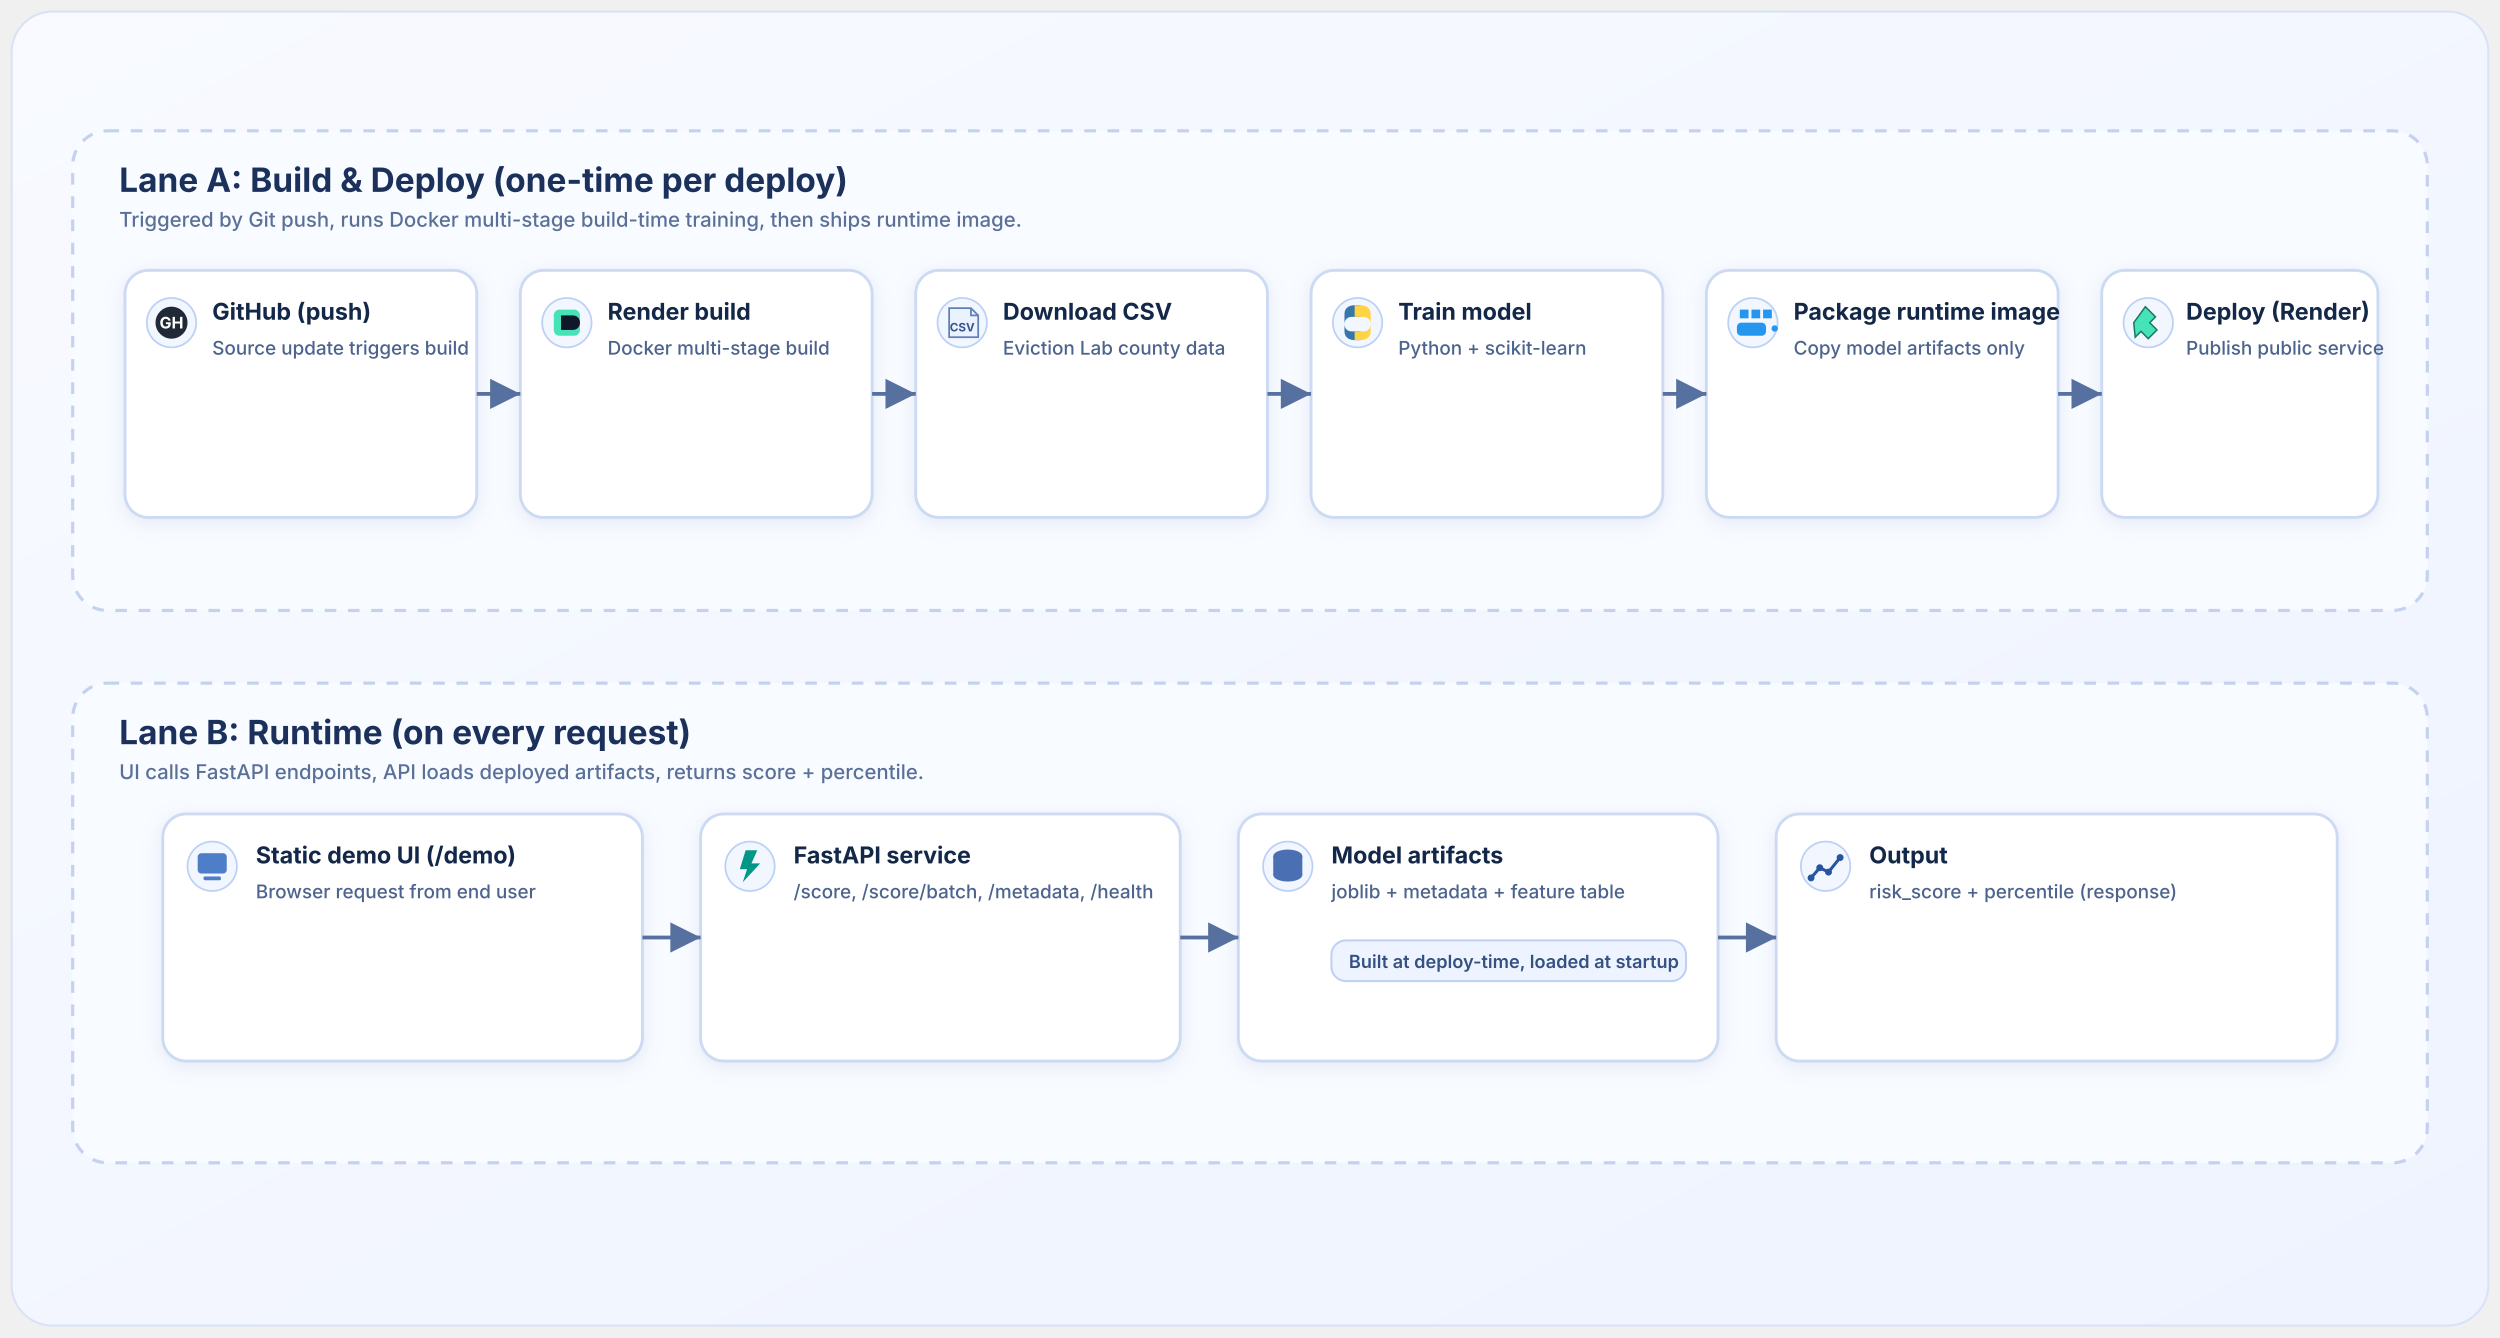
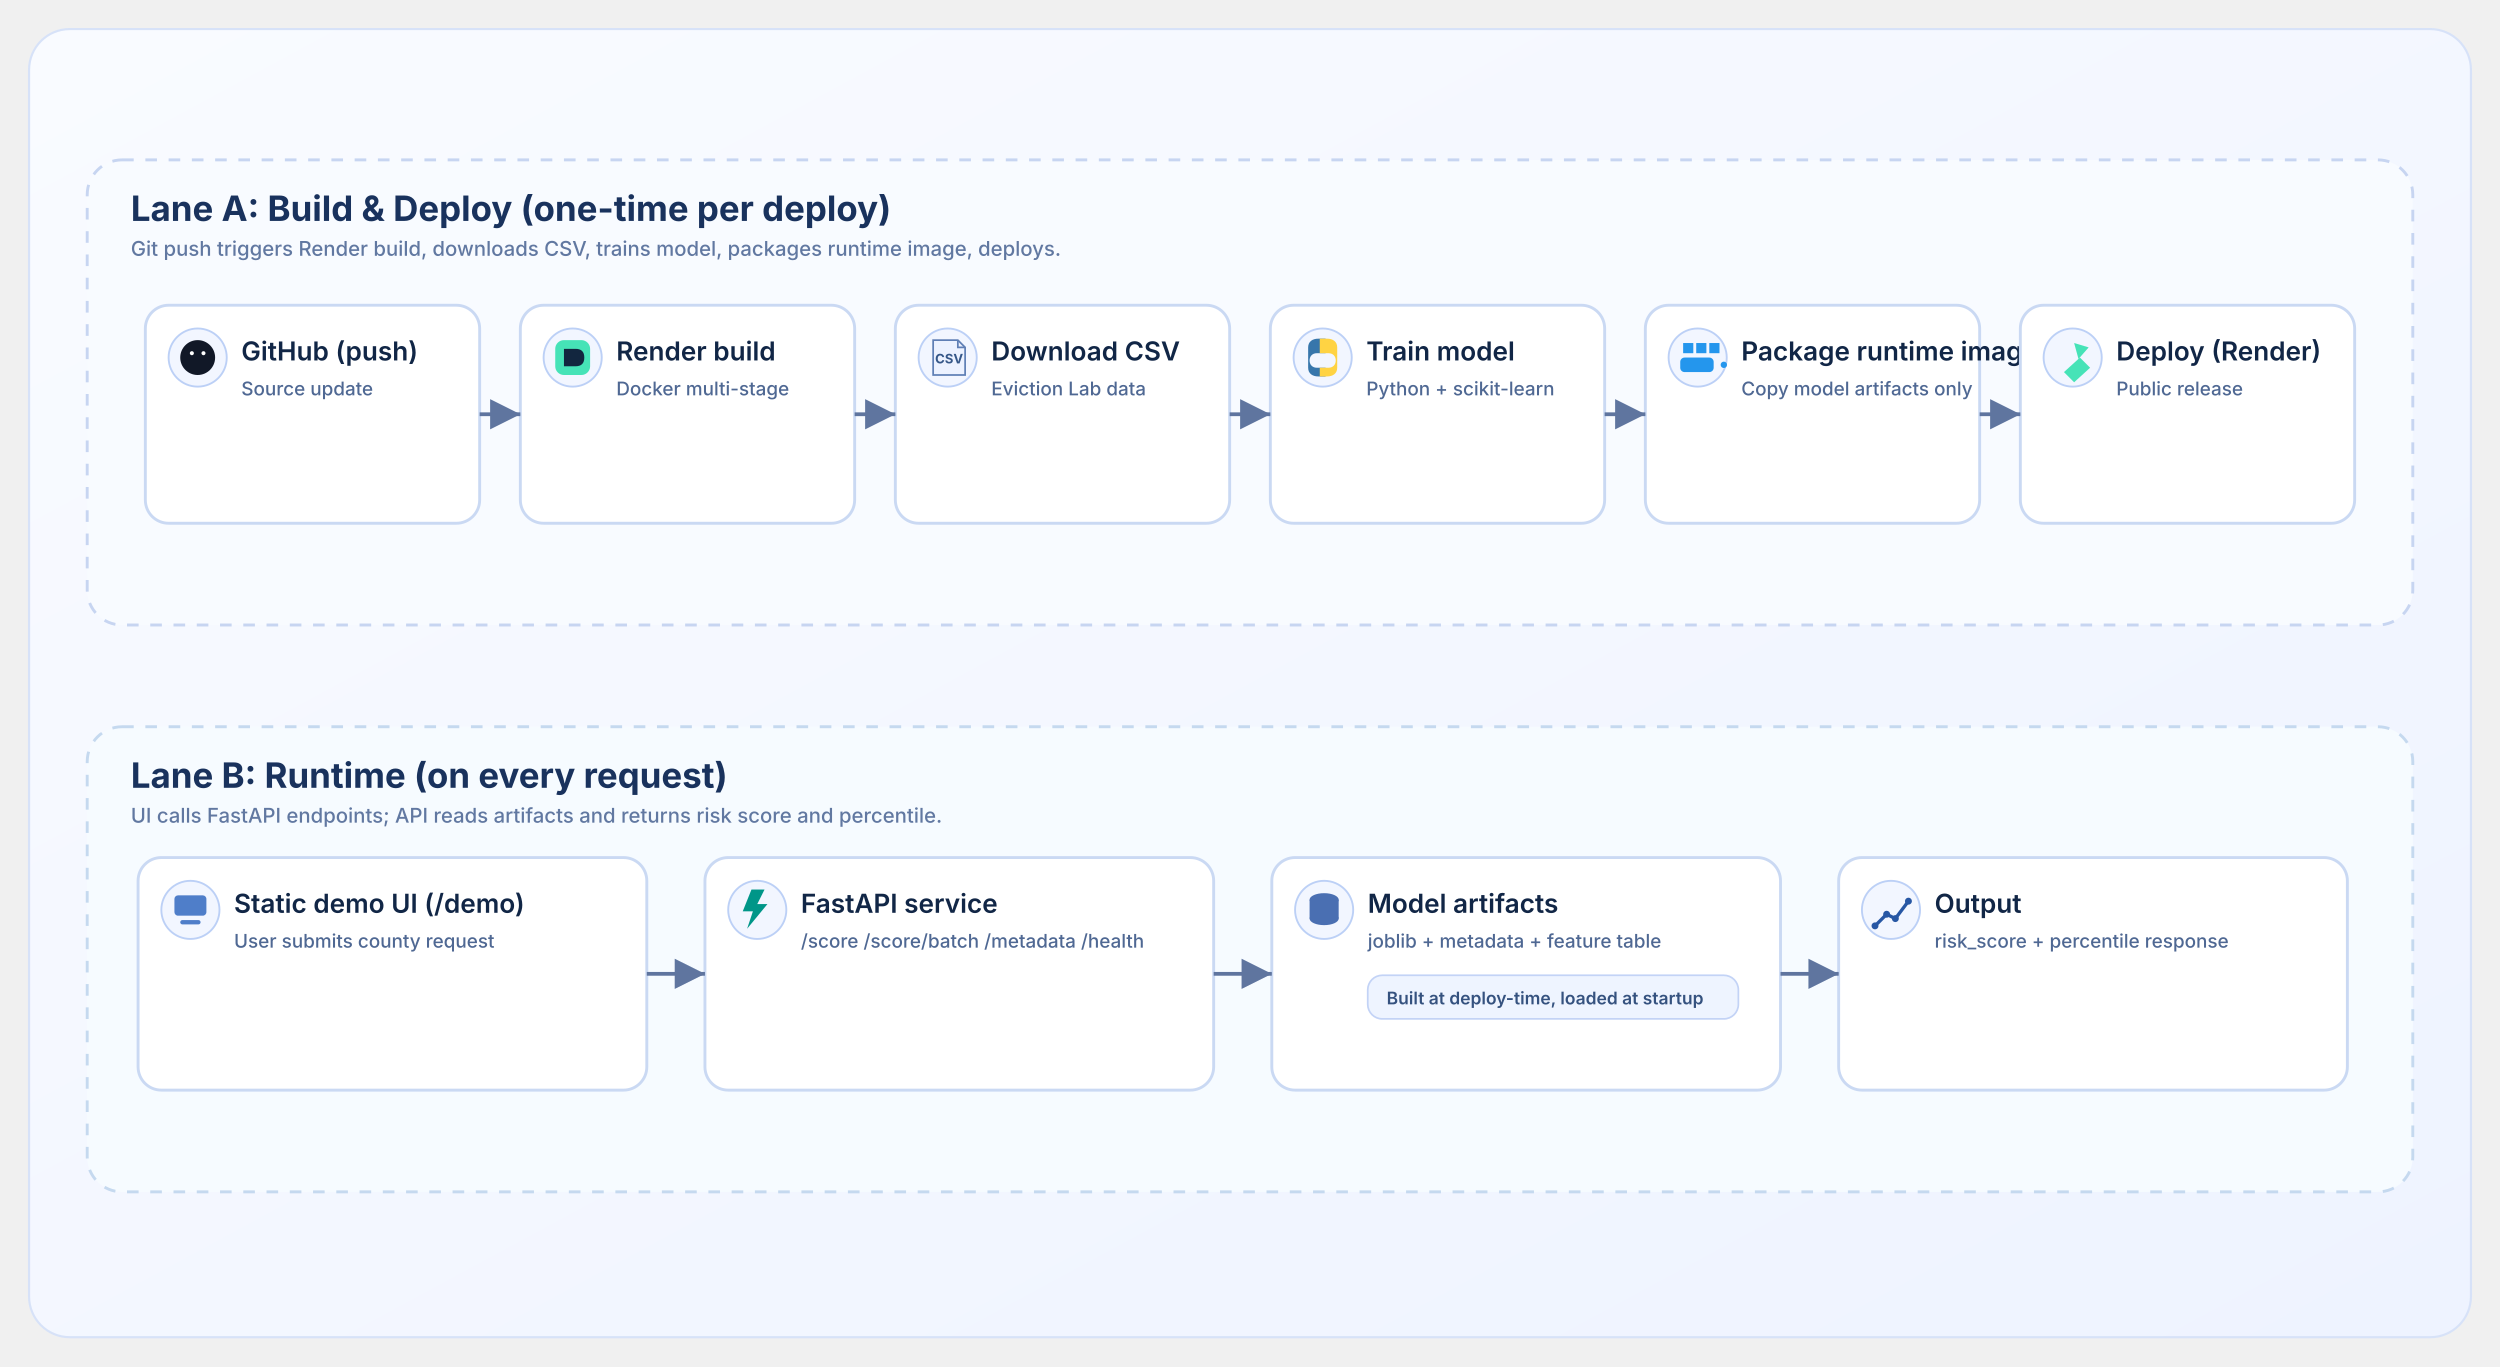
- <svg xmlns="http://www.w3.org/2000/svg" viewBox="0 0 1720 920" role="img" aria-labelledby="title desc">
+ <svg xmlns="http://www.w3.org/2000/svg" viewBox="0 0 1720 940" role="img" aria-labelledby="title desc">
  <defs>
-     <linearGradient id="canvasBg" x1="0" y1="0" x2="1" y2="1">
-       <stop offset="0%" stop-color="#f8faff" />
+     <linearGradient id="surface" x1="0" y1="0" x2="1" y2="1">
+       <stop offset="0%" stop-color="#f9fbff" />
      <stop offset="100%" stop-color="#eef3ff" />
    </linearGradient>
-     <filter id="cardShadow" x="-20%" y="-20%" width="140%" height="160%">
-       <feDropShadow dx="0" dy="3" stdDeviation="6" flood-color="#a8b8dd" flood-opacity="0.25" />
-     </filter>
    <marker id="arrow" markerWidth="10" markerHeight="10" refX="8" refY="4" orient="auto" markerUnits="strokeWidth">
-       <path d="M0,0 L8,4 L0,8 z" fill="#56709f" />
+       <path d="M0,0 L8,4 L0,8 z" fill="#5f759f" />
    </marker>
    <style>
-       .lane-box {
+       .frame {
+         fill: url(#surface);
+         stroke: #d7e2f8;
+         stroke-width: 1.5;
+       }
+       .lane-a {
        fill: #f8fbff;
-         stroke: #c4d2ef;
-         stroke-width: 2.2;
+         stroke: #c7d5f1;
+         stroke-width: 2;
        stroke-dasharray: 8 8;
-         rx: 24;
+       }
+       .lane-b {
+         fill: #f6fbff;
+         stroke: #c5d9ef;
+         stroke-width: 2;
+         stroke-dasharray: 8 8;
+       }
+       .lane-title {
+         font: 700 24px Inter, Arial, sans-serif;
+         fill: #19325d;
+       }
+       .lane-sub {
+         font: 500 14px Inter, Arial, sans-serif;
+         fill: #6178a1;
      }
      .node {
        fill: #ffffff;
-         stroke: #cddaf3;
+         stroke: #cad9f3;
        stroke-width: 2;
-         rx: 16;
-         filter: url(#cardShadow);
-       }
-       .lane-title {
-         font: 700 23px Inter, Arial, sans-serif;
-         fill: #1b315b;
-       }
-       .lane-sub {
-         font: 500 14px Inter, Arial, sans-serif;
-         fill: #5a7098;
      }
      .node-title {
-         font: 650 16px Inter, Arial, sans-serif;
-         fill: #132748;
+         font: 640 18px Inter, Arial, sans-serif;
+         fill: #112646;
      }
      .node-sub {
        font: 500 13px Inter, Arial, sans-serif;
-         fill: #4b638d;
+         fill: #4f6893;
      }
      .arrow {
        fill: none;
-         stroke: #56709f;
+         stroke: #5f759f;
        stroke-width: 2.6;
        marker-end: url(#arrow);
      }
+       .icon-ring {
+         fill: #f2f6ff;
+         stroke: #bcd0f6;
+         stroke-width: 1.3;
+       }
      .chip {
        fill: #eef4ff;
-         stroke: #bfd0f4;
-         stroke-width: 1.4;
-         rx: 10;
+         stroke: #c3d3f6;
+         stroke-width: 1.2;
      }
      .chip-text {
-         font: 600 12.5px Inter, Arial, sans-serif;
-         fill: #355182;
-       }
-       .icon-bg {
-         fill: #f1f6ff;
-         stroke: #bcd0f6;
-         stroke-width: 1.2;
+         font: 600 12px Inter, Arial, sans-serif;
+         fill: #35527f;
      }
      .mini {
        font: 700 11px Inter, Arial, sans-serif;
      }
    </style>
  </defs>
-   <rect x="8" y="8" width="1704" height="904" rx="28" fill="url(#canvasBg)" stroke="#d8e2f7" stroke-width="1.4" />
-   <rect class="lane-box" x="50" y="90" width="1620" height="330" />
-   <text class="lane-title" x="82" y="132">Lane A: Build &amp; Deploy (one-time per deploy)</text>
-   <text class="lane-sub" x="82" y="156">Triggered by Git push, runs Docker multi-stage build-time training, then ships runtime image.</text>
-   <rect class="lane-box" x="50" y="470" width="1620" height="330" />
-   <text class="lane-title" x="82" y="512">Lane B: Runtime (on every request)</text>
-   <text class="lane-sub" x="82" y="536">UI calls FastAPI endpoints, API loads deployed artifacts, returns score + percentile.</text>
-   <rect class="node" x="86" y="186" width="242" height="170" />
-   <circle class="icon-bg" cx="118" cy="222" r="17" />
-   <circle cx="118" cy="222" r="11" fill="#1f2937" />
-   <text x="118" y="226" text-anchor="middle" fill="#ffffff" class="mini">GH</text>
-   <text class="node-title" x="146" y="220">GitHub (push)</text>
-   <text class="node-sub" x="146" y="244">Source update triggers build</text>
-   <rect class="node" x="358" y="186" width="242" height="170" />
-   <circle class="icon-bg" cx="390" cy="222" r="17" />
-   <rect x="381" y="213" width="18" height="18" rx="4" fill="#46e3b7" />
-   <path d="M386 227 L386 217 L394 217 C397 217 399 219 399 222 C399 225 397 227 394 227 Z" fill="#0f172a" />
-   <text class="node-title" x="418" y="220">Render build</text>
-   <text class="node-sub" x="418" y="244">Docker multi-stage build</text>
-   <rect class="node" x="630" y="186" width="242" height="170" />
-   <circle class="icon-bg" cx="662" cy="222" r="17" />
-   <path d="M653 212 H668 L673 217 V232 H653 Z" fill="#eaf1ff" stroke="#5f7fb5" stroke-width="1.2" />
-   <path d="M668 212 V217 H673" fill="none" stroke="#5f7fb5" stroke-width="1.2" />
-   <text x="662" y="228" text-anchor="middle" font-family="Inter, Arial, sans-serif" font-size="8" font-weight="700" fill="#36558a">CSV</text>
-   <text class="node-title" x="690" y="220">Download CSV</text>
-   <text class="node-sub" x="690" y="244">Eviction Lab county data</text>
-   <rect class="node" x="902" y="186" width="242" height="170" />
-   <circle class="icon-bg" cx="934" cy="222" r="17" />
-   <path d="M925 216 C925 212 928 210 932 210 H936 V218 H930 C927 218 925 220 925 223 C925 226 927 228 930 228 H936 V234 H932 C928 234 925 232 925 228 Z" fill="#3776ab" />
-   <path d="M943 216 C943 212 940 210 936 210 H932 V218 H938 C941 218 943 220 943 223 C943 226 941 228 938 228 H932 V234 H936 C940 234 943 232 943 228 Z" fill="#ffd343" />
-   <text class="node-title" x="962" y="220">Train model</text>
-   <text class="node-sub" x="962" y="244">Python + scikit-learn</text>
-   <rect class="node" x="1174" y="186" width="242" height="170" />
-   <circle class="icon-bg" cx="1206" cy="222" r="17" />
-   <rect x="1195" y="222" width="20" height="9" rx="3" fill="#2496ed" />
-   <rect x="1197" y="213" width="6" height="6" fill="#2496ed" />
-   <rect x="1205" y="213" width="6" height="6" fill="#2496ed" />
-   <rect x="1213" y="213" width="6" height="6" fill="#2496ed" />
-   <circle cx="1221" cy="226" r="2.2" fill="#2496ed" />
-   <text class="node-title" x="1234" y="220">Package runtime image</text>
-   <text class="node-sub" x="1234" y="244">Copy model artifacts only</text>
-   <rect class="node" x="1446" y="186" width="190" height="170" />
-   <circle class="icon-bg" cx="1478" cy="222" r="17" />
-   <path d="M1476 211 L1483 218 L1479 222 L1484 227 L1478 233 L1473 228 L1469 232 L1468 222 Z" fill="#46e3b7" stroke="#19745f" stroke-width="1" />
-   <text class="node-title" x="1504" y="220">Deploy (Render)</text>
-   <text class="node-sub" x="1504" y="244">Publish public service</text>
-   <path class="arrow" d="M328 271 H358" />
-   <path class="arrow" d="M600 271 H630" />
-   <path class="arrow" d="M872 271 H902" />
-   <path class="arrow" d="M1144 271 H1174" />
-   <path class="arrow" d="M1416 271 H1446" />
-   <rect class="node" x="112" y="560" width="330" height="170" />
-   <circle class="icon-bg" cx="146" cy="596" r="17" />
-   <rect x="136" y="587" width="20" height="14" rx="2.5" fill="#4f7ec9" />
-   <rect x="140" y="603" width="12" height="2.6" rx="1" fill="#4f7ec9" />
-   <text class="node-title" x="176" y="594">Static demo UI (/demo)</text>
-   <text class="node-sub" x="176" y="618">Browser request from end user</text>
-   <rect class="node" x="482" y="560" width="330" height="170" />
-   <circle class="icon-bg" cx="516" cy="596" r="17" />
-   <path d="M513 585 L521 585 L517 594 H523 L511 607 L514 598 H509 Z" fill="#009688" />
-   <text class="node-title" x="546" y="594">FastAPI service</text>
-   <text class="node-sub" x="546" y="618">/score, /score/batch, /metadata, /health</text>
-   <rect class="node" x="852" y="560" width="330" height="170" />
-   <circle class="icon-bg" cx="886" cy="596" r="17" />
-   <ellipse cx="886" cy="589" rx="10" ry="4.5" fill="#4a6fb2" />
-   <rect x="876" y="589" width="20" height="13" fill="#4a6fb2" />
-   <ellipse cx="886" cy="602" rx="10" ry="4.5" fill="#4a6fb2" />
-   <text class="node-title" x="916" y="594">Model artifacts</text>
-   <text class="node-sub" x="916" y="618">joblib + metadata + feature table</text>
-   <rect class="chip" x="916" y="647" width="244" height="28" />
-   <text class="chip-text" x="928" y="666">Built at deploy-time, loaded at startup</text>
-   <rect class="node" x="1222" y="560" width="386" height="170" />
-   <circle class="icon-bg" cx="1256" cy="596" r="17" />
-   <path d="M1246 604 L1252 597 L1258 600 L1266 590" fill="none" stroke="#2555a0" stroke-width="2.1" />
-   <circle cx="1246" cy="604" r="2.4" fill="#2555a0" />
-   <circle cx="1252" cy="597" r="2.4" fill="#2555a0" />
-   <circle cx="1258" cy="600" r="2.4" fill="#2555a0" />
-   <circle cx="1266" cy="590" r="2.4" fill="#2555a0" />
-   <text class="node-title" x="1286" y="594">Output</text>
-   <text class="node-sub" x="1286" y="618">risk_score + percentile (response)</text>
-   <path class="arrow" d="M442 645 H482" />
-   <path class="arrow" d="M812 645 H852" />
-   <path class="arrow" d="M1182 645 H1222" />
+   <rect class="frame" x="20" y="20" width="1680" height="900" rx="28" />
+   <rect class="lane-a" x="60" y="110" width="1600" height="320" rx="24" />
+   <text class="lane-title" x="90" y="152">Lane A: Build &amp; Deploy (one-time per deploy)</text>
+   <text class="lane-sub" x="90" y="176">Git push triggers Render build, downloads CSV, trains model, packages runtime image, deploys.</text>
+   <rect class="lane-b" x="60" y="500" width="1600" height="320" rx="24" />
+   <text class="lane-title" x="90" y="542">Lane B: Runtime (on every request)</text>
+   <text class="lane-sub" x="90" y="566">UI calls FastAPI endpoints; API reads artifacts and returns risk score and percentile.</text>
+   <rect class="node" x="100" y="210" width="230" height="150" rx="16" />
+   <circle class="icon-ring" cx="136" cy="246" r="20" />
+   <circle cx="136" cy="246" r="12" fill="#111827" />
+   <circle cx="132" cy="243" r="1.4" fill="#ffffff" />
+   <circle cx="140" cy="243" r="1.4" fill="#ffffff" />
+   <text class="node-title" x="166" y="248">GitHub (push)</text>
+   <text class="node-sub" x="166" y="272">Source update</text>
+   <rect class="node" x="358" y="210" width="230" height="150" rx="16" />
+   <circle class="icon-ring" cx="394" cy="246" r="20" />
+   <rect x="382" y="234" width="24" height="24" rx="6" fill="#46e3b7" />
+   <path d="M388 252 V240 H396 C400 240 402 242 402 246 C402 250 400 252 396 252 Z" fill="#12263f" />
+   <text class="node-title" x="424" y="248">Render build</text>
+   <text class="node-sub" x="424" y="272">Docker multi-stage</text>
+   <rect class="node" x="616" y="210" width="230" height="150" rx="16" />
+   <circle class="icon-ring" cx="652" cy="246" r="20" />
+   <path d="M642 234 H659 L664 239 V258 H642 Z" fill="#ecf2ff" stroke="#5f7fb5" stroke-width="1.2" />
+   <path d="M659 234 V239 H664" fill="none" stroke="#5f7fb5" stroke-width="1.2" />
+   <text x="653" y="250" text-anchor="middle" font-family="Inter, Arial, sans-serif" font-size="9" font-weight="700" fill="#355788">CSV</text>
+   <text class="node-title" x="682" y="248">Download CSV</text>
+   <text class="node-sub" x="682" y="272">Eviction Lab data</text>
+   <rect class="node" x="874" y="210" width="230" height="150" rx="16" />
+   <circle class="icon-ring" cx="910" cy="246" r="20" />
+   <path d="M900 239 C900 235 903 233 907 233 H912 V243 H906 C903 243 901 245 901 248 C901 251 903 253 906 253 H912 V259 H907 C903 259 900 257 900 253 Z" fill="#3776ab" />
+   <path d="M920 239 C920 235 917 233 913 233 H908 V243 H914 C917 243 919 245 919 248 C919 251 917 253 914 253 H908 V259 H913 C917 259 920 257 920 253 Z" fill="#ffd343" />
+   <text class="node-title" x="940" y="248">Train model</text>
+   <text class="node-sub" x="940" y="272">Python + scikit-learn</text>
+   <rect class="node" x="1132" y="210" width="230" height="150" rx="16" />
+   <circle class="icon-ring" cx="1168" cy="246" r="20" />
+   <rect x="1156" y="246" width="23" height="10" rx="3" fill="#2496ed" />
+   <rect x="1158" y="236" width="7" height="7" fill="#2496ed" />
+   <rect x="1167" y="236" width="7" height="7" fill="#2496ed" />
+   <rect x="1176" y="236" width="7" height="7" fill="#2496ed" />
+   <circle cx="1186" cy="251" r="2.2" fill="#2496ed" />
+   <text class="node-title" x="1198" y="248">Package runtime image</text>
+   <text class="node-sub" x="1198" y="272">Copy model artifacts only</text>
+   <rect class="node" x="1390" y="210" width="230" height="150" rx="16" />
+   <circle class="icon-ring" cx="1426" cy="246" r="20" />
+   <path d="M1420 256 L1431 246 L1438 253 L1427 263 Z" fill="#46e3b7" />
+   <path d="M1430 247 L1427 236 L1437 239 Z" fill="#46e3b7" />
+   <text class="node-title" x="1456" y="248">Deploy (Render)</text>
+   <text class="node-sub" x="1456" y="272">Public release</text>
+   <path class="arrow" d="M330 285 H358" />
+   <path class="arrow" d="M588 285 H616" />
+   <path class="arrow" d="M846 285 H874" />
+   <path class="arrow" d="M1104 285 H1132" />
+   <path class="arrow" d="M1362 285 H1390" />
+   <rect class="node" x="95" y="590" width="350" height="160" rx="16" />
+   <circle class="icon-ring" cx="131" cy="626" r="20" />
+   <rect x="120" y="616" width="22" height="14" rx="2.5" fill="#4f7ec9" />
+   <rect x="124" y="633" width="14" height="3" rx="1.5" fill="#4f7ec9" />
+   <text class="node-title" x="161" y="628">Static demo UI (/demo)</text>
+   <text class="node-sub" x="161" y="652">User submits county request</text>
+   <rect class="node" x="485" y="590" width="350" height="160" rx="16" />
+   <circle class="icon-ring" cx="521" cy="626" r="20" />
+   <path d="M517 612 L526 612 L521 622 H528 L514 639 L518 627 H511 Z" fill="#009688" />
+   <text class="node-title" x="551" y="628">FastAPI service</text>
+   <text class="node-sub" x="551" y="652">/score /score/batch /metadata /health</text>
+   <rect class="node" x="875" y="590" width="350" height="160" rx="16" />
+   <circle class="icon-ring" cx="911" cy="626" r="20" />
+   <ellipse cx="911" cy="619" rx="10" ry="4.5" fill="#4a6fb2" />
+   <rect x="901" y="619" width="20" height="13" fill="#4a6fb2" />
+   <ellipse cx="911" cy="632" rx="10" ry="4.5" fill="#4a6fb2" />
+   <text class="node-title" x="941" y="628">Model artifacts</text>
+   <text class="node-sub" x="941" y="652">joblib + metadata + feature table</text>
+   <rect class="chip" x="941" y="671" width="255" height="30" rx="10" />
+   <text class="chip-text" x="954" y="691">Built at deploy-time, loaded at startup</text>
+   <rect class="node" x="1265" y="590" width="350" height="160" rx="16" />
+   <circle class="icon-ring" cx="1301" cy="626" r="20" />
+   <path d="M1290 637 L1298 629 L1304 632 L1313 620" fill="none" stroke="#2757a4" stroke-width="2.3" />
+   <circle cx="1290" cy="637" r="2.4" fill="#2757a4" />
+   <circle cx="1298" cy="629" r="2.4" fill="#2757a4" />
+   <circle cx="1304" cy="632" r="2.4" fill="#2757a4" />
+   <circle cx="1313" cy="620" r="2.4" fill="#2757a4" />
+   <text class="node-title" x="1331" y="628">Output</text>
+   <text class="node-sub" x="1331" y="652">risk_score + percentile response</text>
+   <path class="arrow" d="M445 670 H485" />
+   <path class="arrow" d="M835 670 H875" />
+   <path class="arrow" d="M1225 670 H1265" />
</svg>
